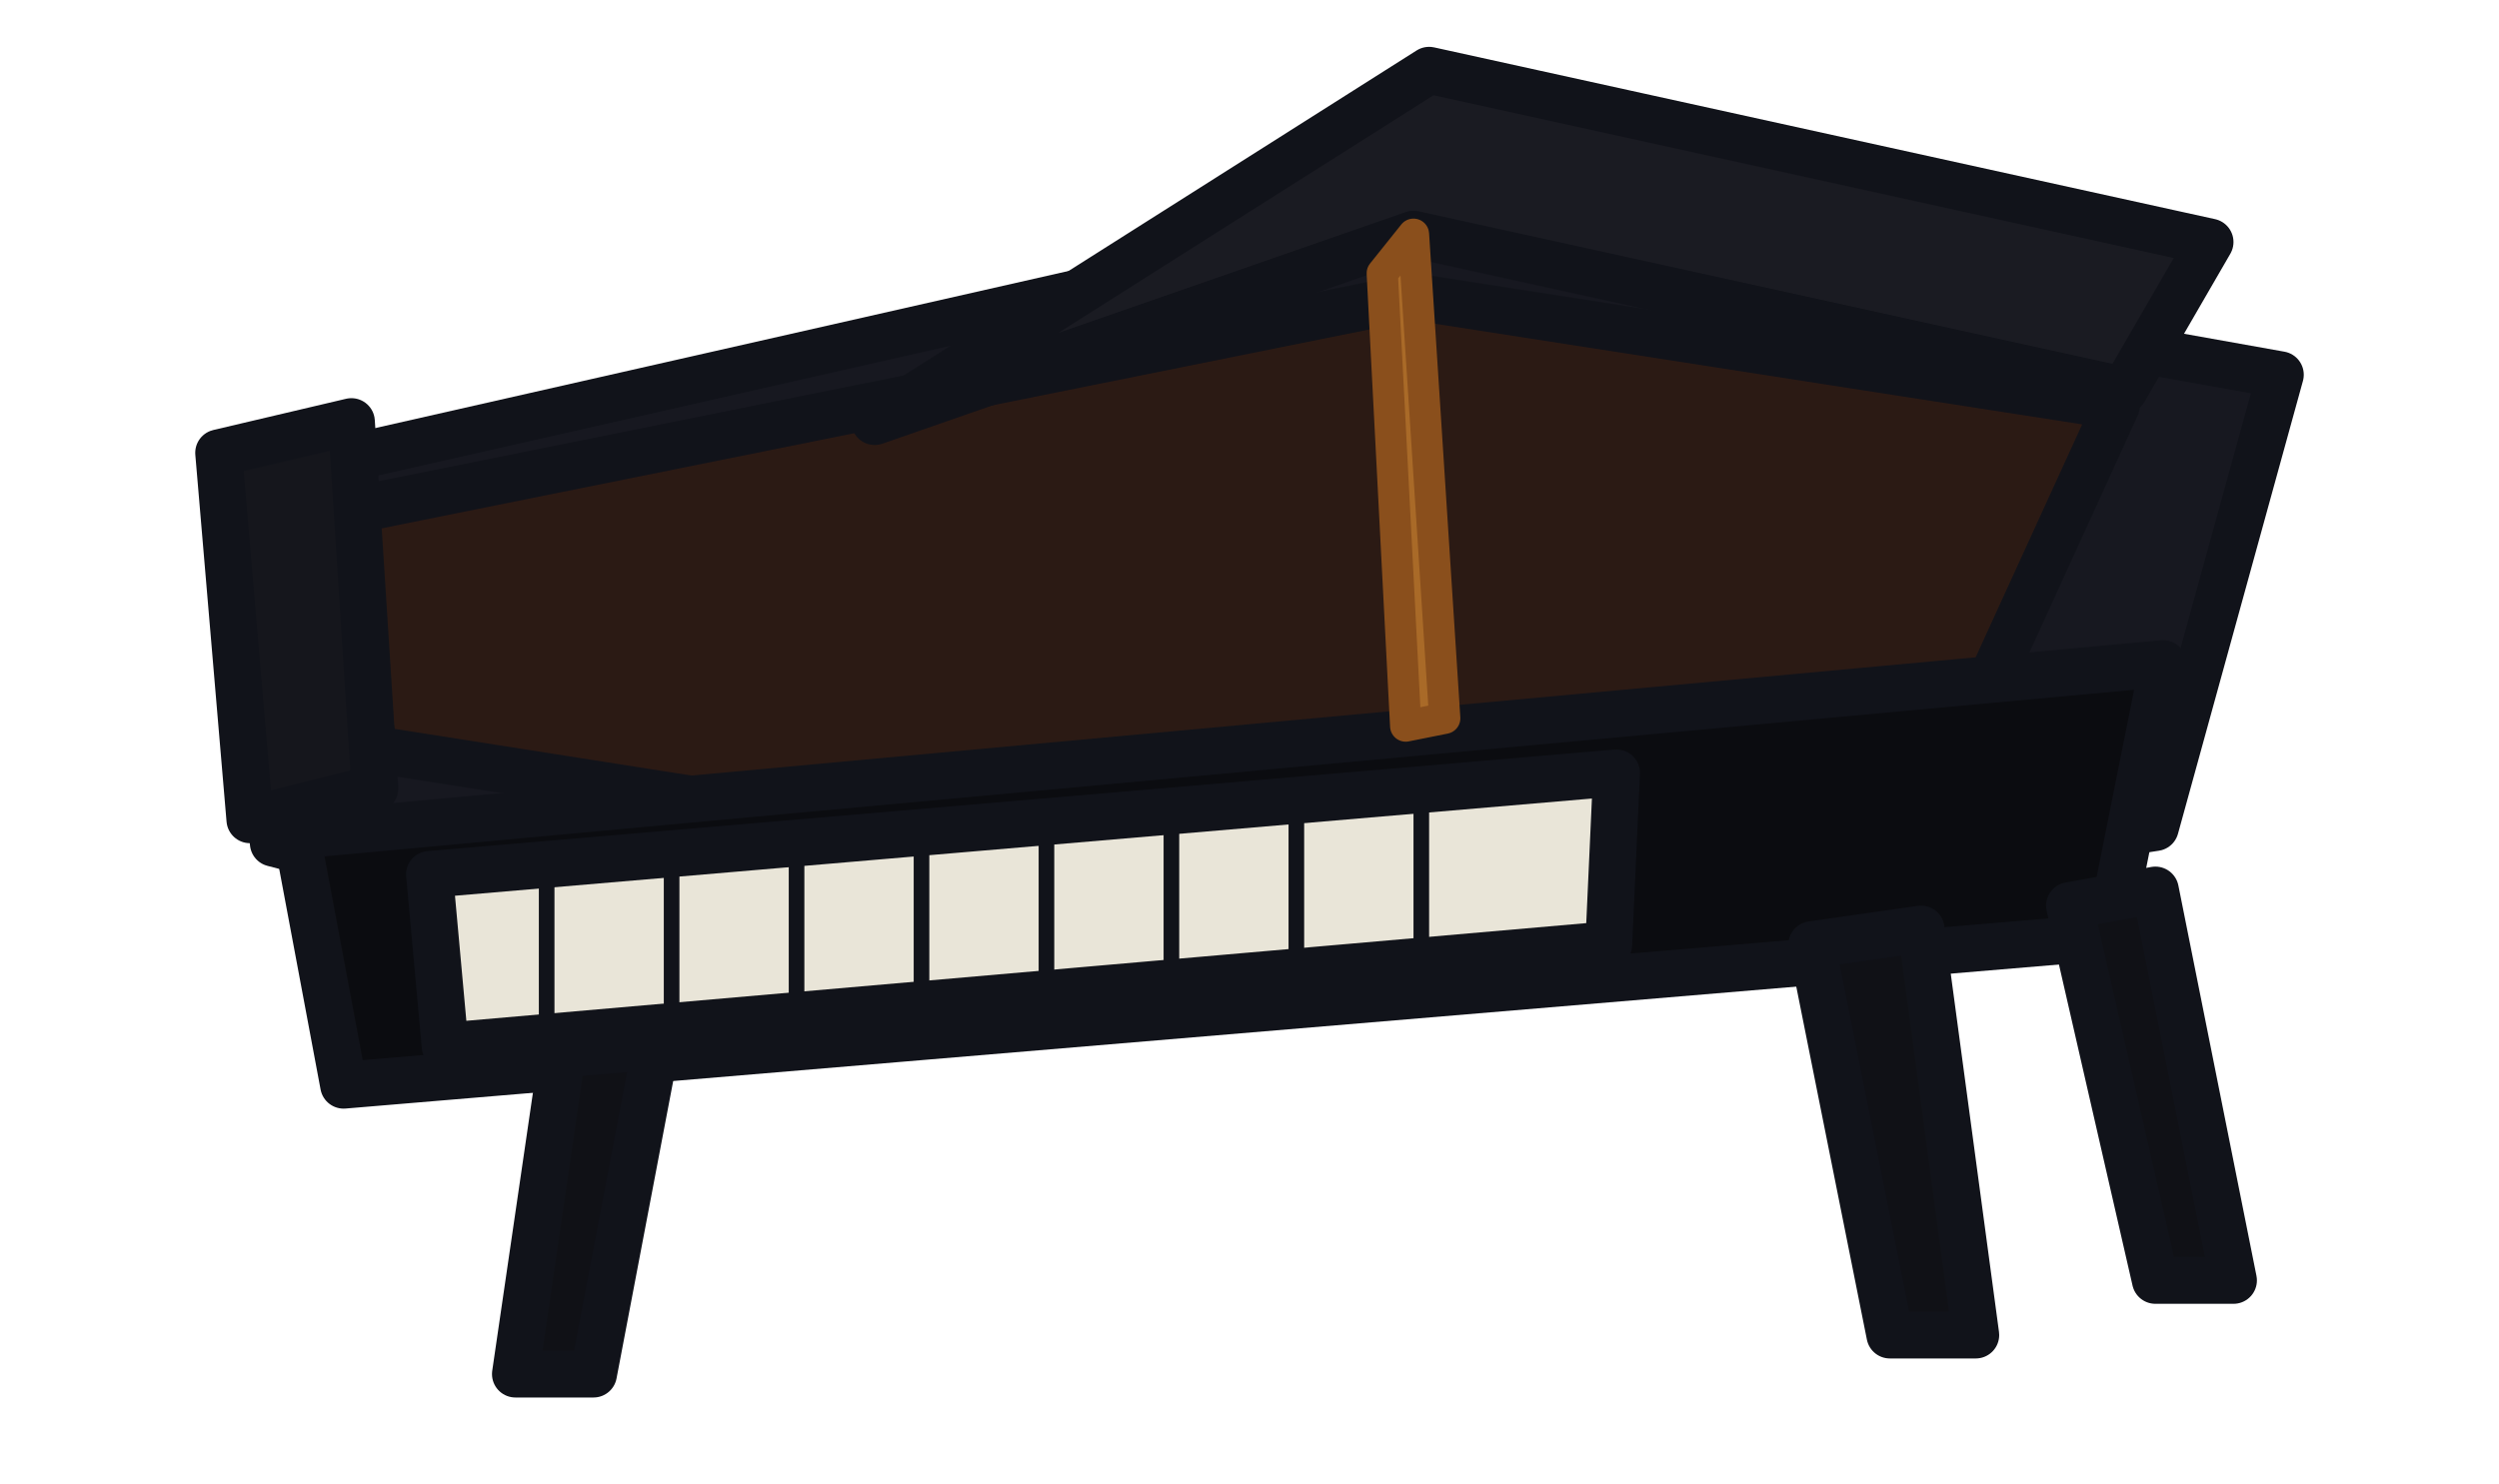
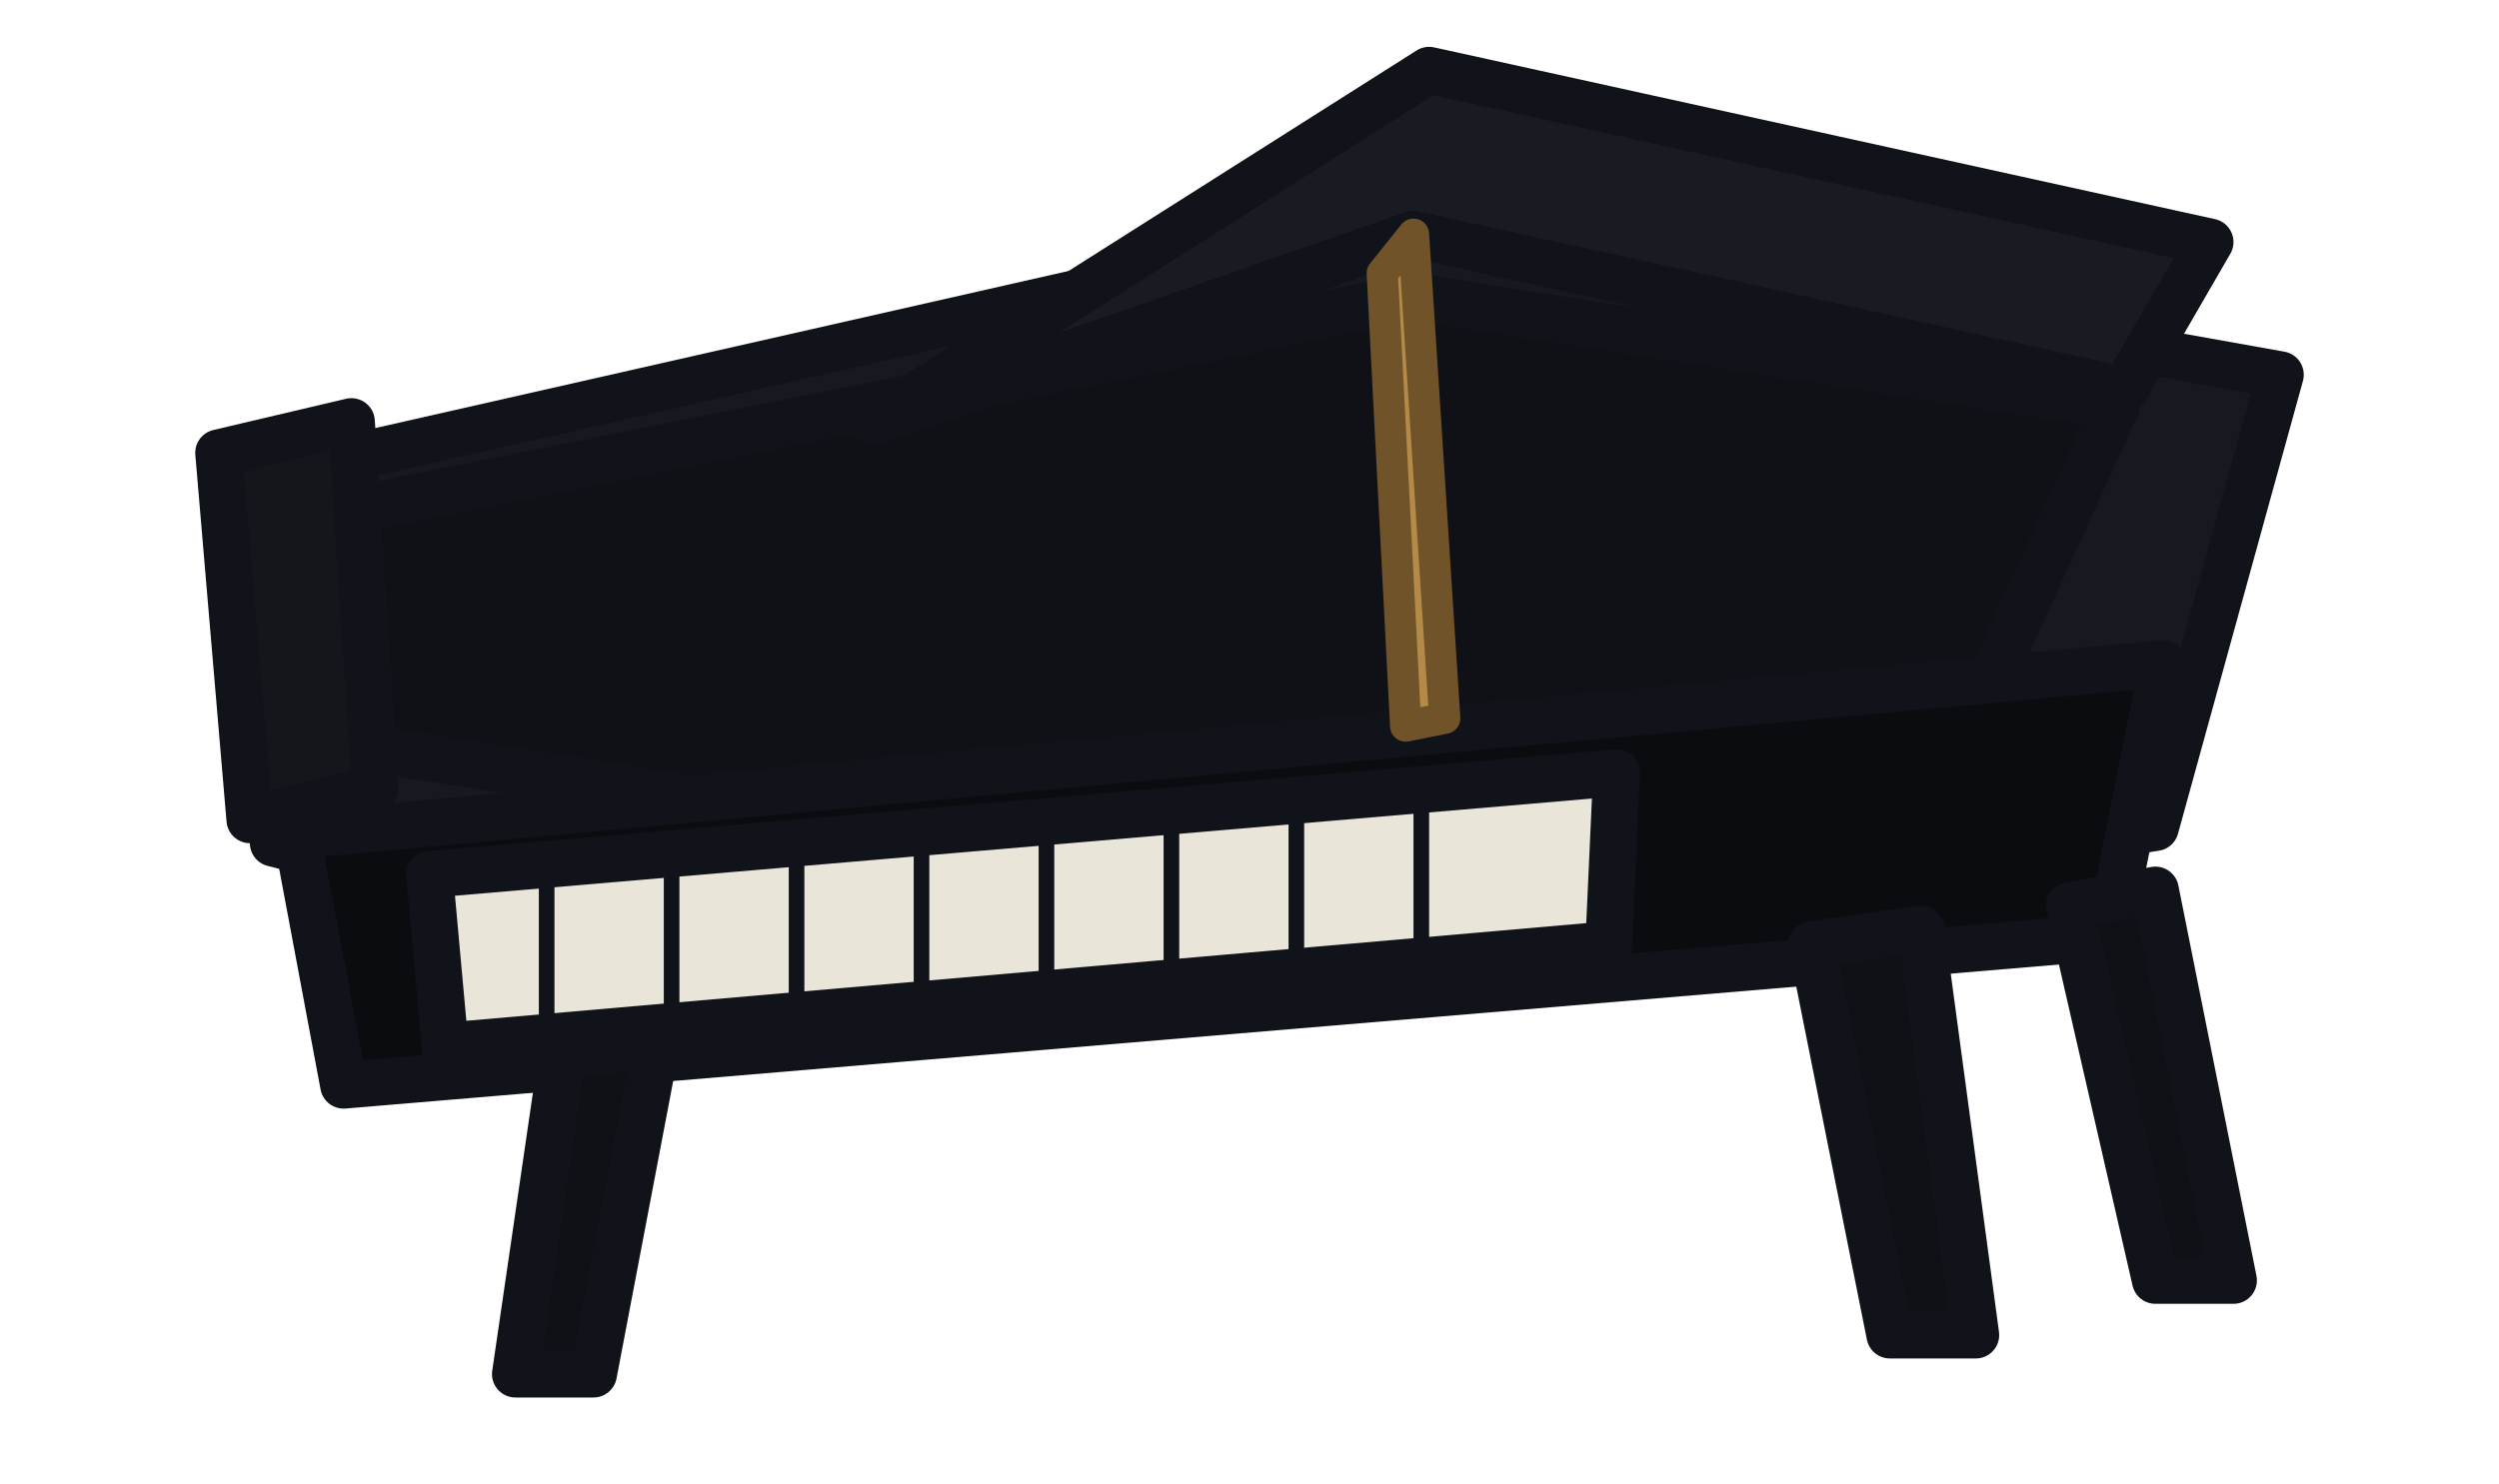
<svg xmlns="http://www.w3.org/2000/svg" width="320" height="190" viewBox="0 0 320 190">
  <g fill="none" stroke="#11131a" stroke-width="6" stroke-linejoin="round" stroke-linecap="round">
    <path fill="#171820" d="M30 62 L180 28 L292 48 L276 106 L120 130 L35 108 Z" />
-     <path fill="#2b1a14" d="M42 66 L181 38 L271 52 L255 87 L118 107 L48 96 Z" />
+     <path fill="#101116" d="M42 66 L181 38 L271 52 L255 87 L118 107 L48 96 Z" />
    <path fill="#0b0c10" d="M38 107 L277 85 L270 120 L44 139 Z" />
    <path fill="#e9e5d8" d="M55 112 L207 99 L206 121 L57 134 Z" />
    <g stroke-width="2">
      <path d="M70 111 L70 132 M86 110 L86 130 M102 108 L102 129 M118 107 L118 127 M134 106 L134 126 M150 104 L150 125 M166 103 L166 123 M182 101 L182 122" />
    </g>
    <path fill="#101116" d="M72 135 L84 134 L76 176 L66 176 Z M232 121 L246 119 L253 171 L242 171 Z M265 116 L276 114 L286 164 L276 164 Z" />
    <path fill="#1a1b22" d="M112 54 L183 9 L283 31 L272 50 L181 30 Z" />
-     <path fill="#a96a28" stroke="#8a4f1c" stroke-width="4" d="M177 35 L181 30 L185 92 L180 93 Z" />
+     <path fill="#b38a48" stroke="#715329" stroke-width="4" d="M177 35 L181 30 L185 92 L180 93 Z" />
    <path fill="#15161c" d="M28 58 L45 54 L48 101 L32 105 Z" />
  </g>
</svg>
